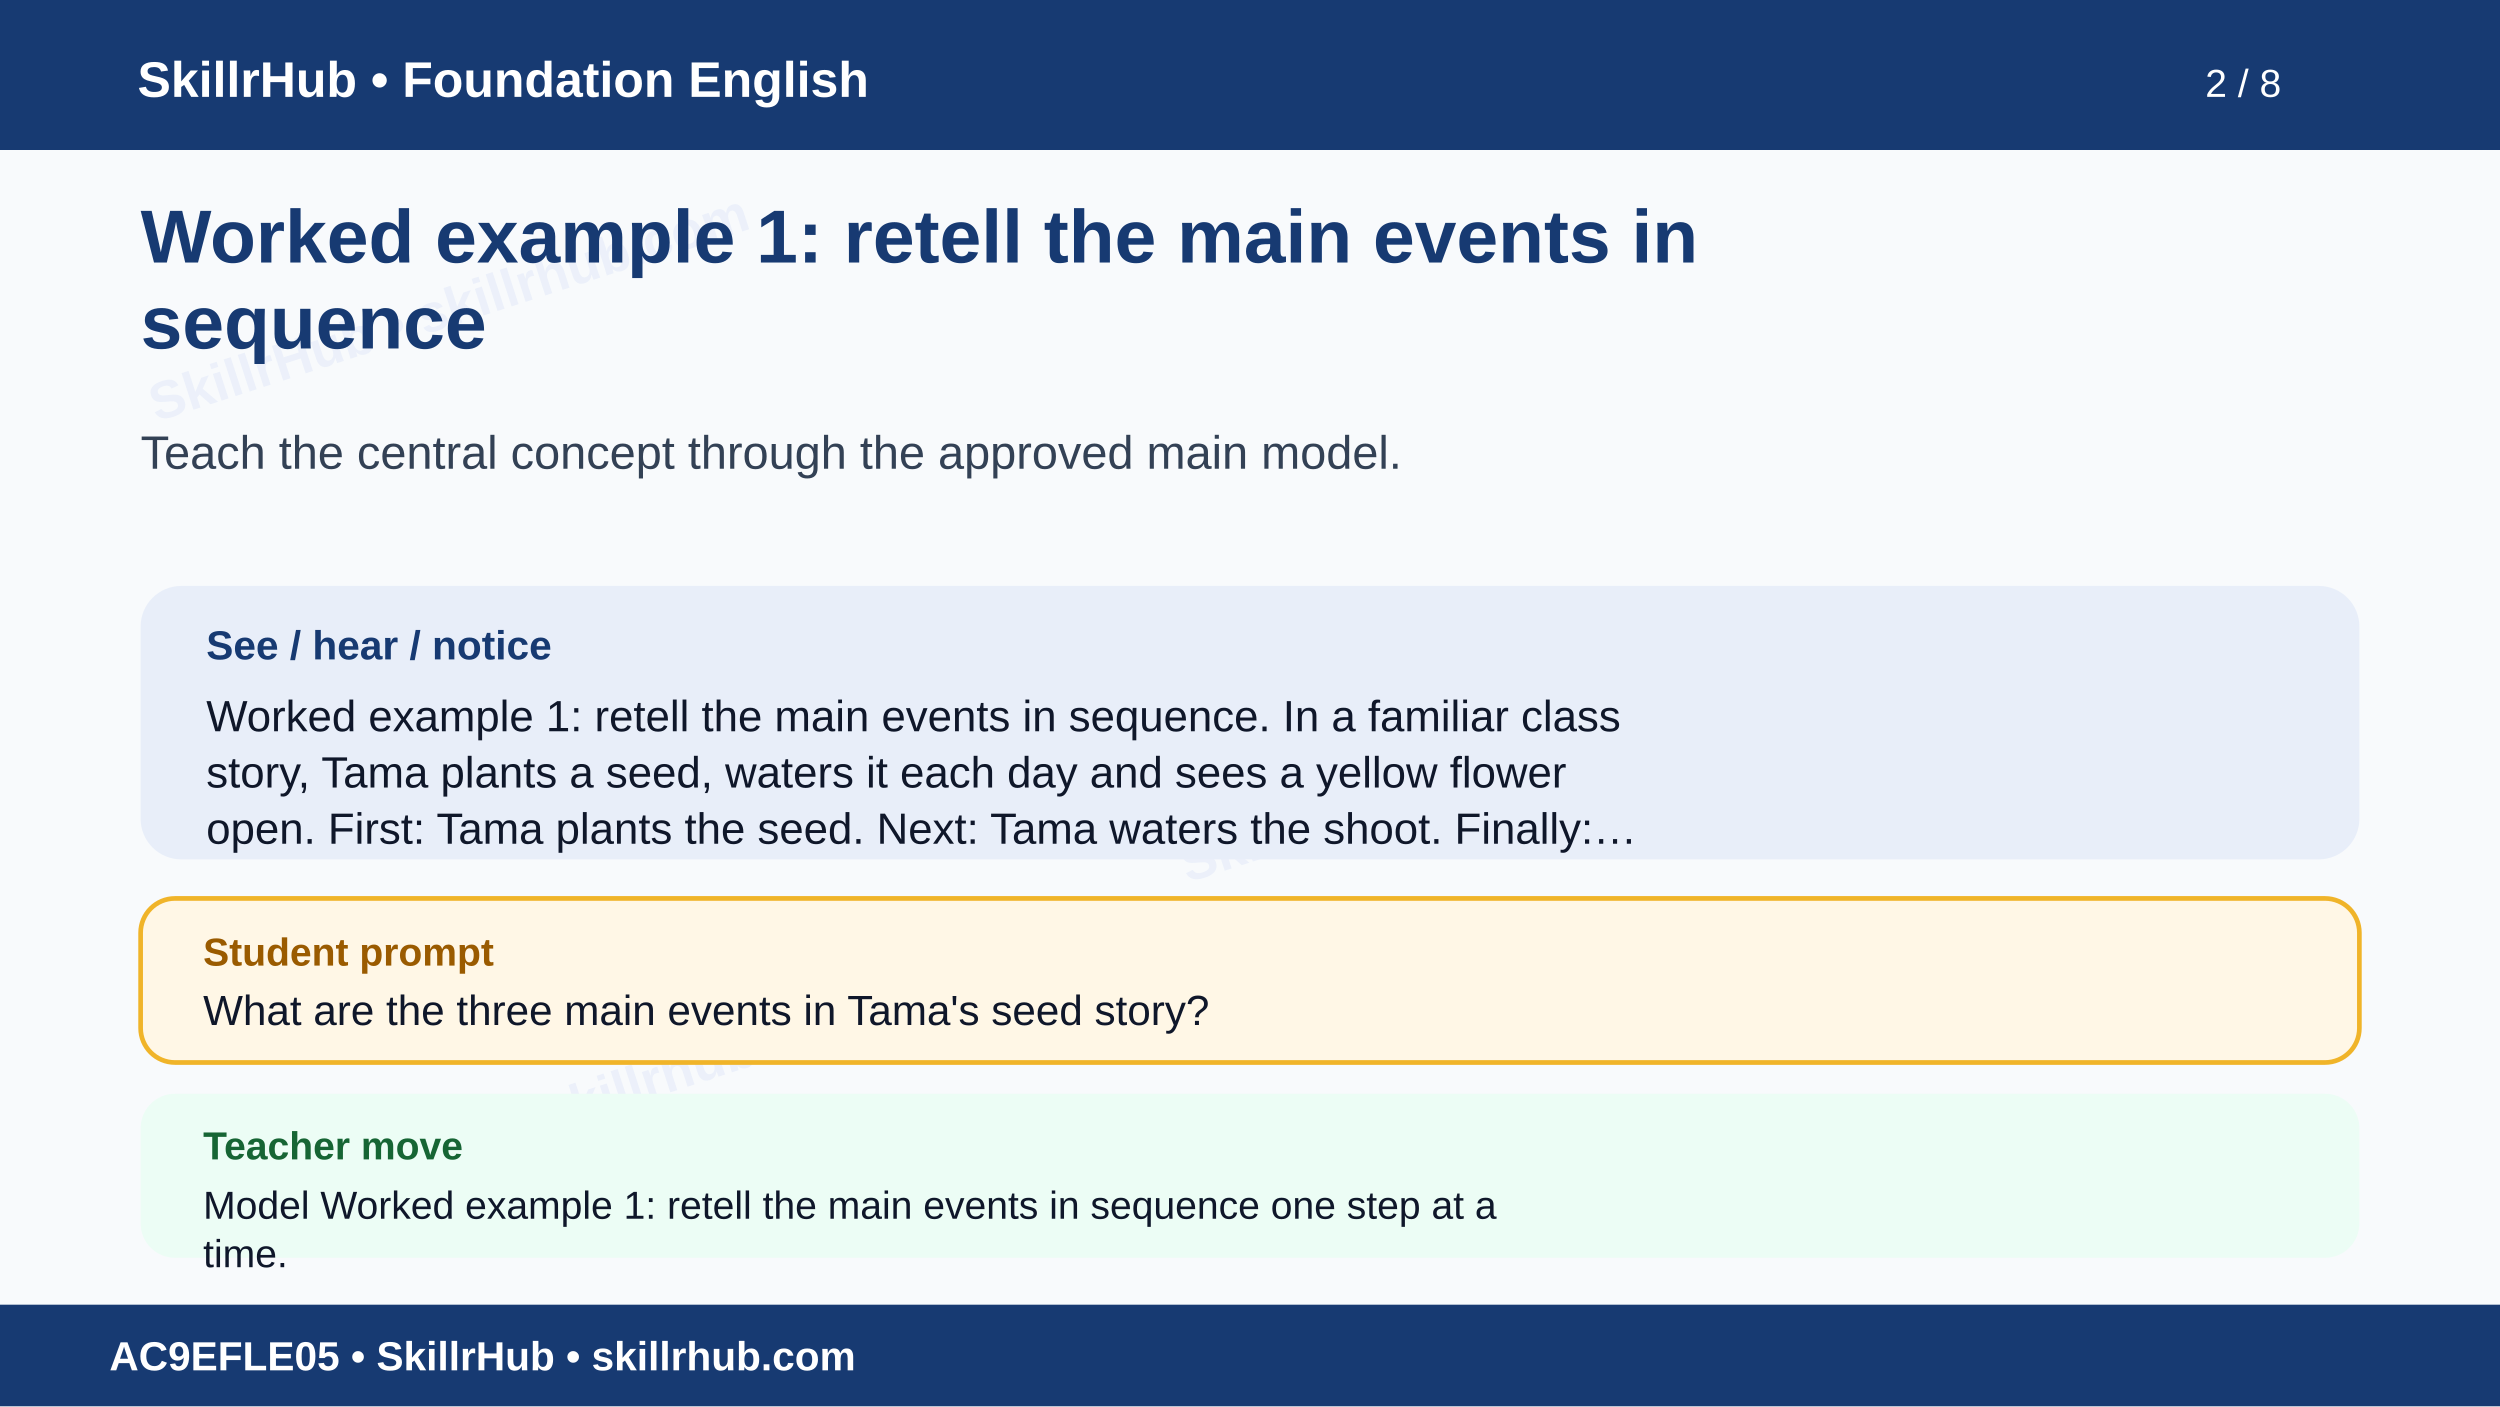
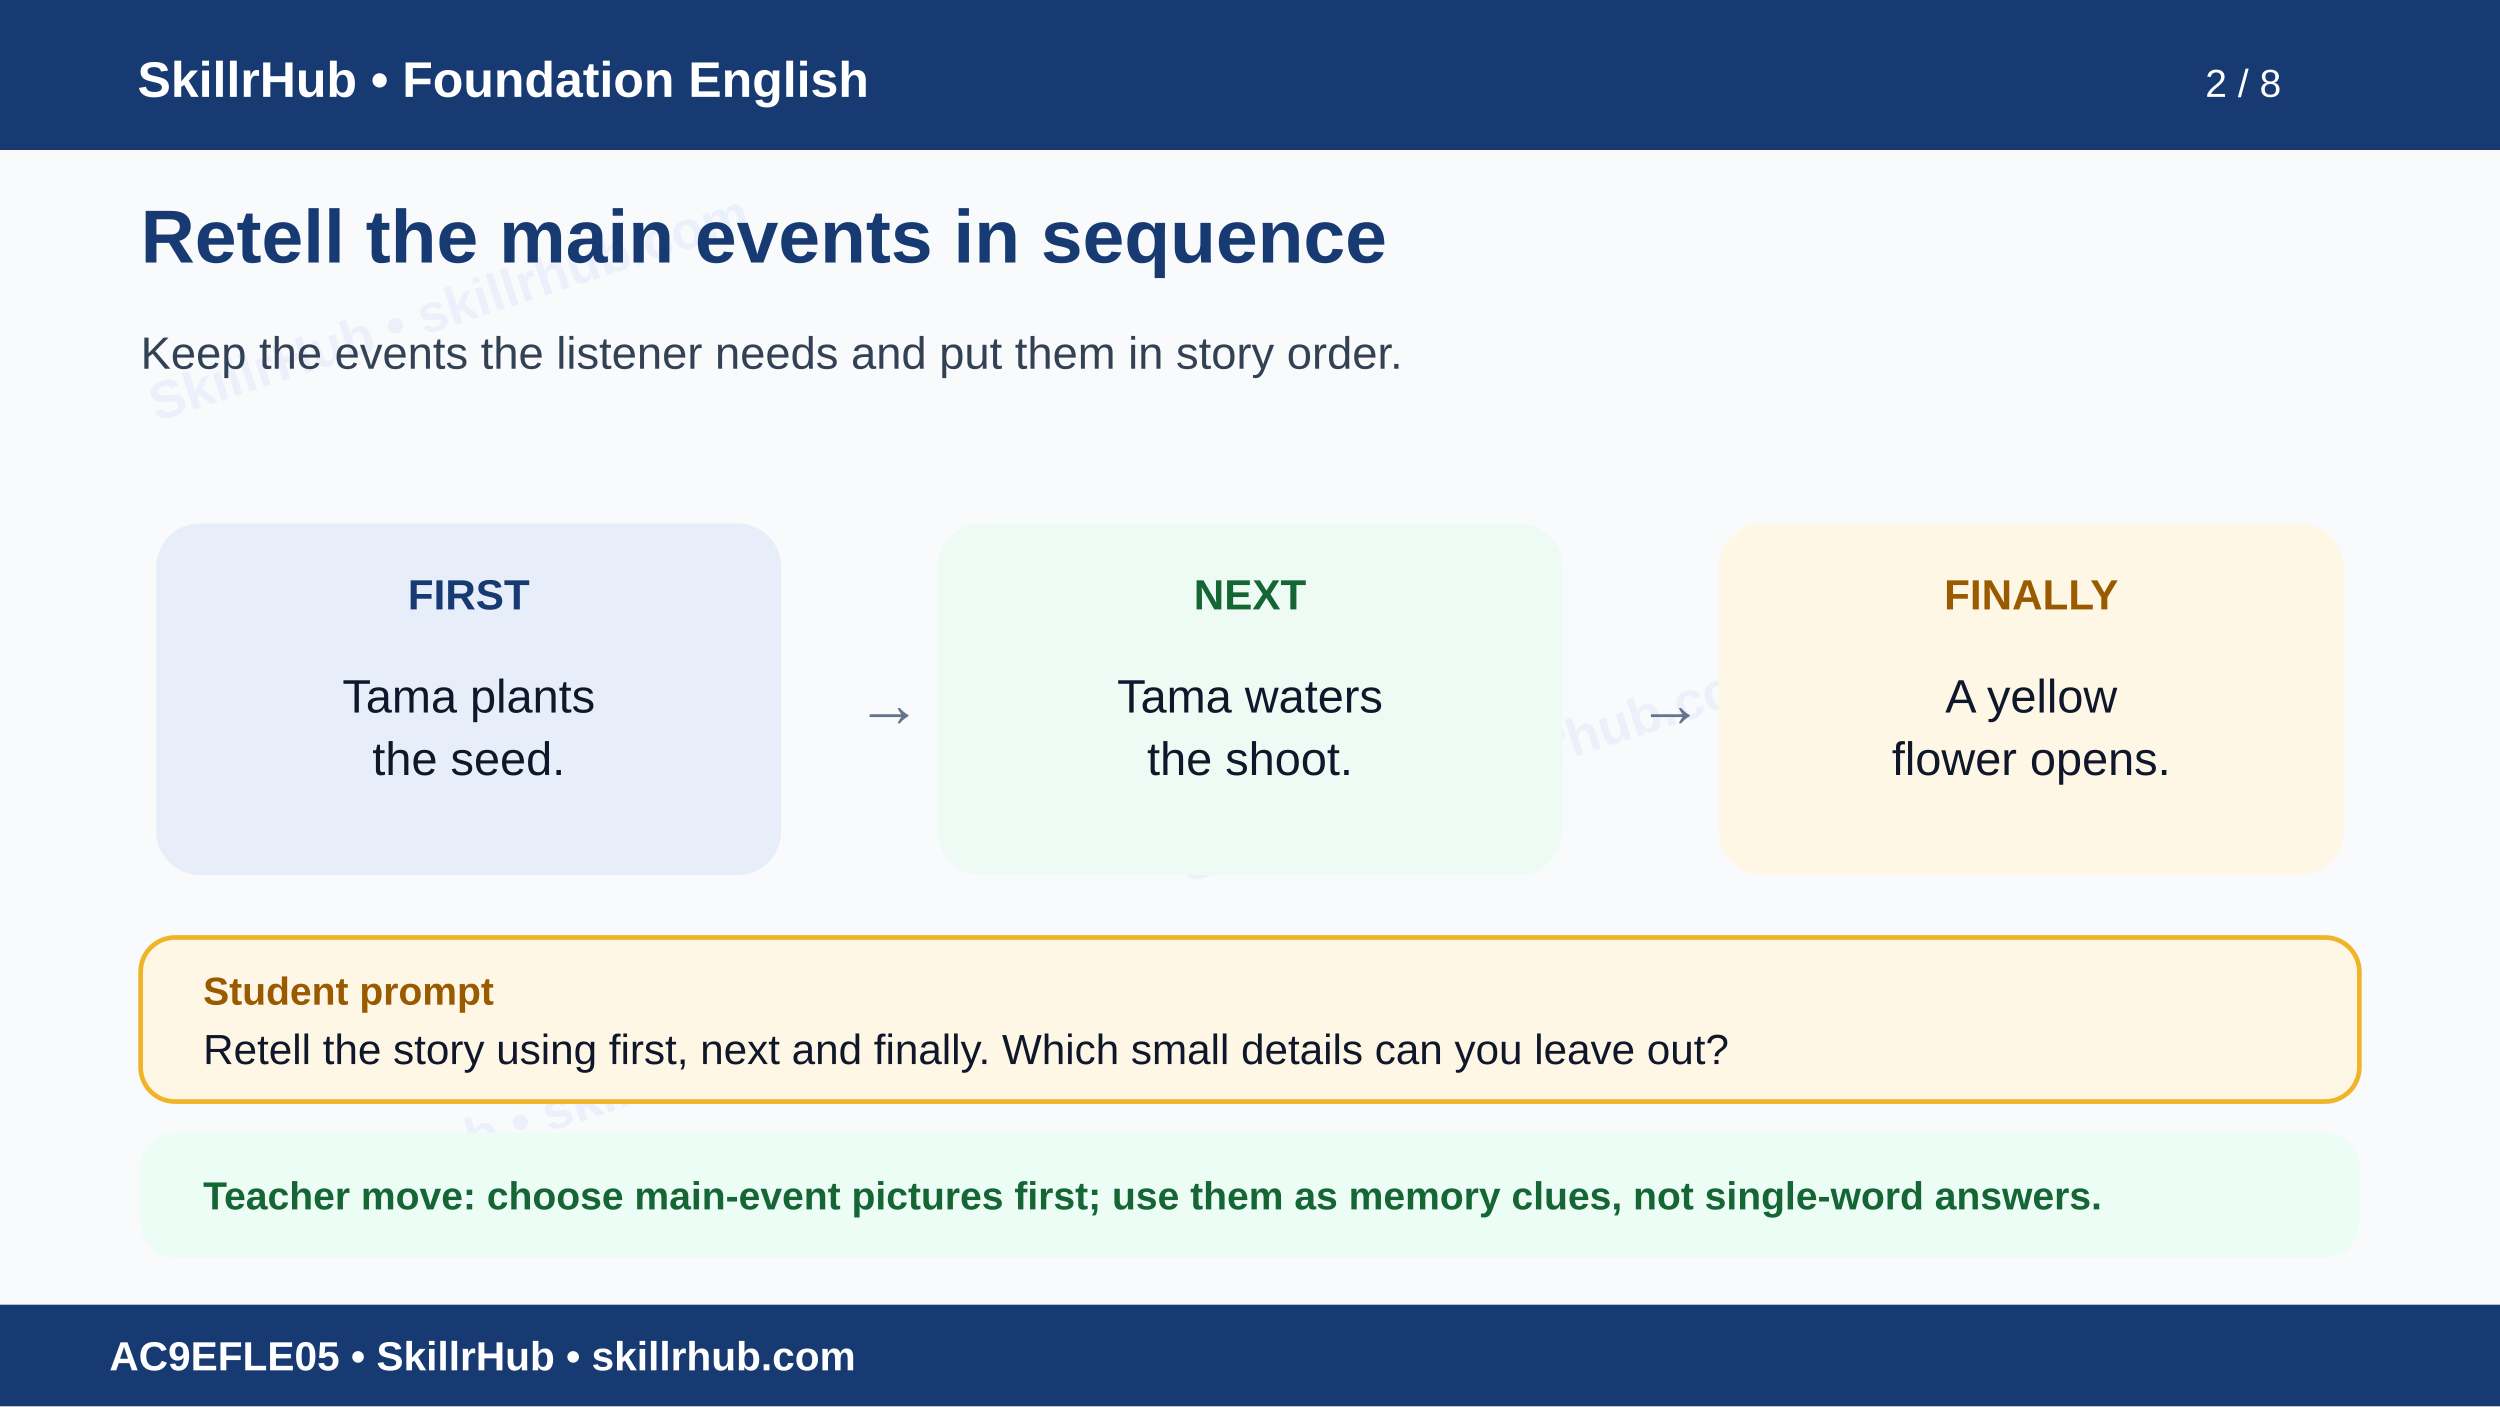
<svg xmlns="http://www.w3.org/2000/svg" width="1600" height="900" viewBox="0 0 1600 900" role="img" aria-labelledby="t d">
  <rect width="1600" height="900" fill="#f8fafc" />
  <g opacity=".055" fill="#1d4ed8" font-family="Arial" font-size="34" font-weight="700">
    <text x="100" y="270" transform="rotate(-18 100 270)">SkillrHub • skillrhub.com</text>
    <text x="760" y="565" transform="rotate(-18 760 565)">SkillrHub • skillrhub.com</text>
    <text x="180" y="780" transform="rotate(-18 180 780)">SkillrHub • skillrhub.com</text>
  </g>
  <rect width="1600" height="96" fill="#173a72" />
  <text x="88" y="62" fill="#fff" font-family="Arial" font-size="32" font-weight="700">SkillrHub • Foundation English</text>
  <text x="1460" y="62" text-anchor="end" fill="#fff" font-family="Arial" font-size="25">2 / 8</text>
-   <text x="90" y="168" fill="#173a72" font-family="Arial,Helvetica,sans-serif" font-size="48" font-weight="700">Worked example 1: retell the main events in</text>
-   <text x="90" y="223" fill="#173a72" font-family="Arial,Helvetica,sans-serif" font-size="48" font-weight="700">sequence</text>
-   <text x="90" y="300" fill="#334155" font-family="Arial,Helvetica,sans-serif" font-size="30" font-weight="400">Teach the central concept through the approved main model.</text>
-   <rect x="90" y="375" width="1420" height="175" rx="26" fill="#e8eef9" />
-   <text x="132" y="422" fill="#173a72" font-family="Arial" font-size="26" font-weight="700">See / hear / notice</text>
-   <text x="132" y="468" fill="#0f172a" font-family="Arial,Helvetica,sans-serif" font-size="28" font-weight="400">Worked example 1: retell the main events in sequence. In a familiar class</text>
-   <text x="132" y="504" fill="#0f172a" font-family="Arial,Helvetica,sans-serif" font-size="28" font-weight="400">story, Tama plants a seed, waters it each day and sees a yellow flower</text>
-   <text x="132" y="540" fill="#0f172a" font-family="Arial,Helvetica,sans-serif" font-size="28" font-weight="400">open. First: Tama plants the seed. Next: Tama waters the shoot. Finally:…</text>
-   <rect x="90" y="575" width="1420" height="105" rx="22" fill="#fff7e6" stroke="#f0b429" stroke-width="3" />
-   <text x="130" y="618" fill="#9a5b00" font-family="Arial" font-size="25" font-weight="700">Student prompt</text>
-   <text x="130" y="656" fill="#0f172a" font-family="Arial,Helvetica,sans-serif" font-size="27" font-weight="400">What are the three main events in Tama's seed story?</text>
-   <rect x="90" y="700" width="1420" height="105" rx="22" fill="#ecfdf5" />
-   <text x="130" y="742" fill="#166534" font-family="Arial" font-size="25" font-weight="700">Teacher move</text>
-   <text x="130" y="780" fill="#0f172a" font-family="Arial,Helvetica,sans-serif" font-size="25" font-weight="400">Model Worked example 1: retell the main events in sequence one step at a</text>
-   <text x="130" y="811" fill="#0f172a" font-family="Arial,Helvetica,sans-serif" font-size="25" font-weight="400">time.</text>
+   <text x="90" y="168" fill="#173a72" font-family="Arial" font-size="48" font-weight="700">Retell the main events in sequence</text>
+   <text x="90" y="236" fill="#334155" font-family="Arial" font-size="29">Keep the events the listener needs and put them in story order.</text>
+   <g font-family="Arial">
+     <rect x="100" y="335" width="400" height="225" rx="28" fill="#e8eef9" />
+     <text x="300" y="390" text-anchor="middle" fill="#173a72" font-size="27" font-weight="700">FIRST</text>
+     <text x="300" y="456" text-anchor="middle" fill="#0f172a" font-size="30">Tama plants</text>
+     <text x="300" y="496" text-anchor="middle" fill="#0f172a" font-size="30">the seed.</text>
+     <rect x="600" y="335" width="400" height="225" rx="28" fill="#eefbf4" />
+     <text x="800" y="390" text-anchor="middle" fill="#166534" font-size="27" font-weight="700">NEXT</text>
+     <text x="800" y="456" text-anchor="middle" fill="#0f172a" font-size="30">Tama waters</text>
+     <text x="800" y="496" text-anchor="middle" fill="#0f172a" font-size="30">the shoot.</text>
+     <rect x="1100" y="335" width="400" height="225" rx="28" fill="#fff7e6" />
+     <text x="1300" y="390" text-anchor="middle" fill="#9a5b00" font-size="27" font-weight="700">FINALLY</text>
+     <text x="1300" y="456" text-anchor="middle" fill="#0f172a" font-size="30">A yellow</text>
+     <text x="1300" y="496" text-anchor="middle" fill="#0f172a" font-size="30">flower opens.</text>
+     <text x="548" y="465" fill="#64748b" font-size="42">→</text>
+     <text x="1048" y="465" fill="#64748b" font-size="42">→</text>
+   </g>
+   <rect x="90" y="600" width="1420" height="105" rx="22" fill="#fff7e6" stroke="#f0b429" stroke-width="3" />
+   <text x="130" y="643" fill="#9a5b00" font-family="Arial" font-size="25" font-weight="700">Student prompt</text>
+   <text x="130" y="681" fill="#0f172a" font-family="Arial" font-size="27">Retell the story using first, next and finally. Which small details can you leave out?</text>
+   <rect x="90" y="725" width="1420" height="80" rx="22" fill="#ecfdf5" />
+   <text x="130" y="774" fill="#166534" font-family="Arial" font-size="25" font-weight="700">Teacher move: choose main-event pictures first; use them as memory clues, not single-word answers.</text>
  <rect y="835" width="1600" height="65" fill="#173a72" />
  <text x="70" y="877" fill="#fff" font-family="Arial" font-size="26" font-weight="700">AC9EFLE05 • SkillrHub • skillrhub.com</text>
</svg>
